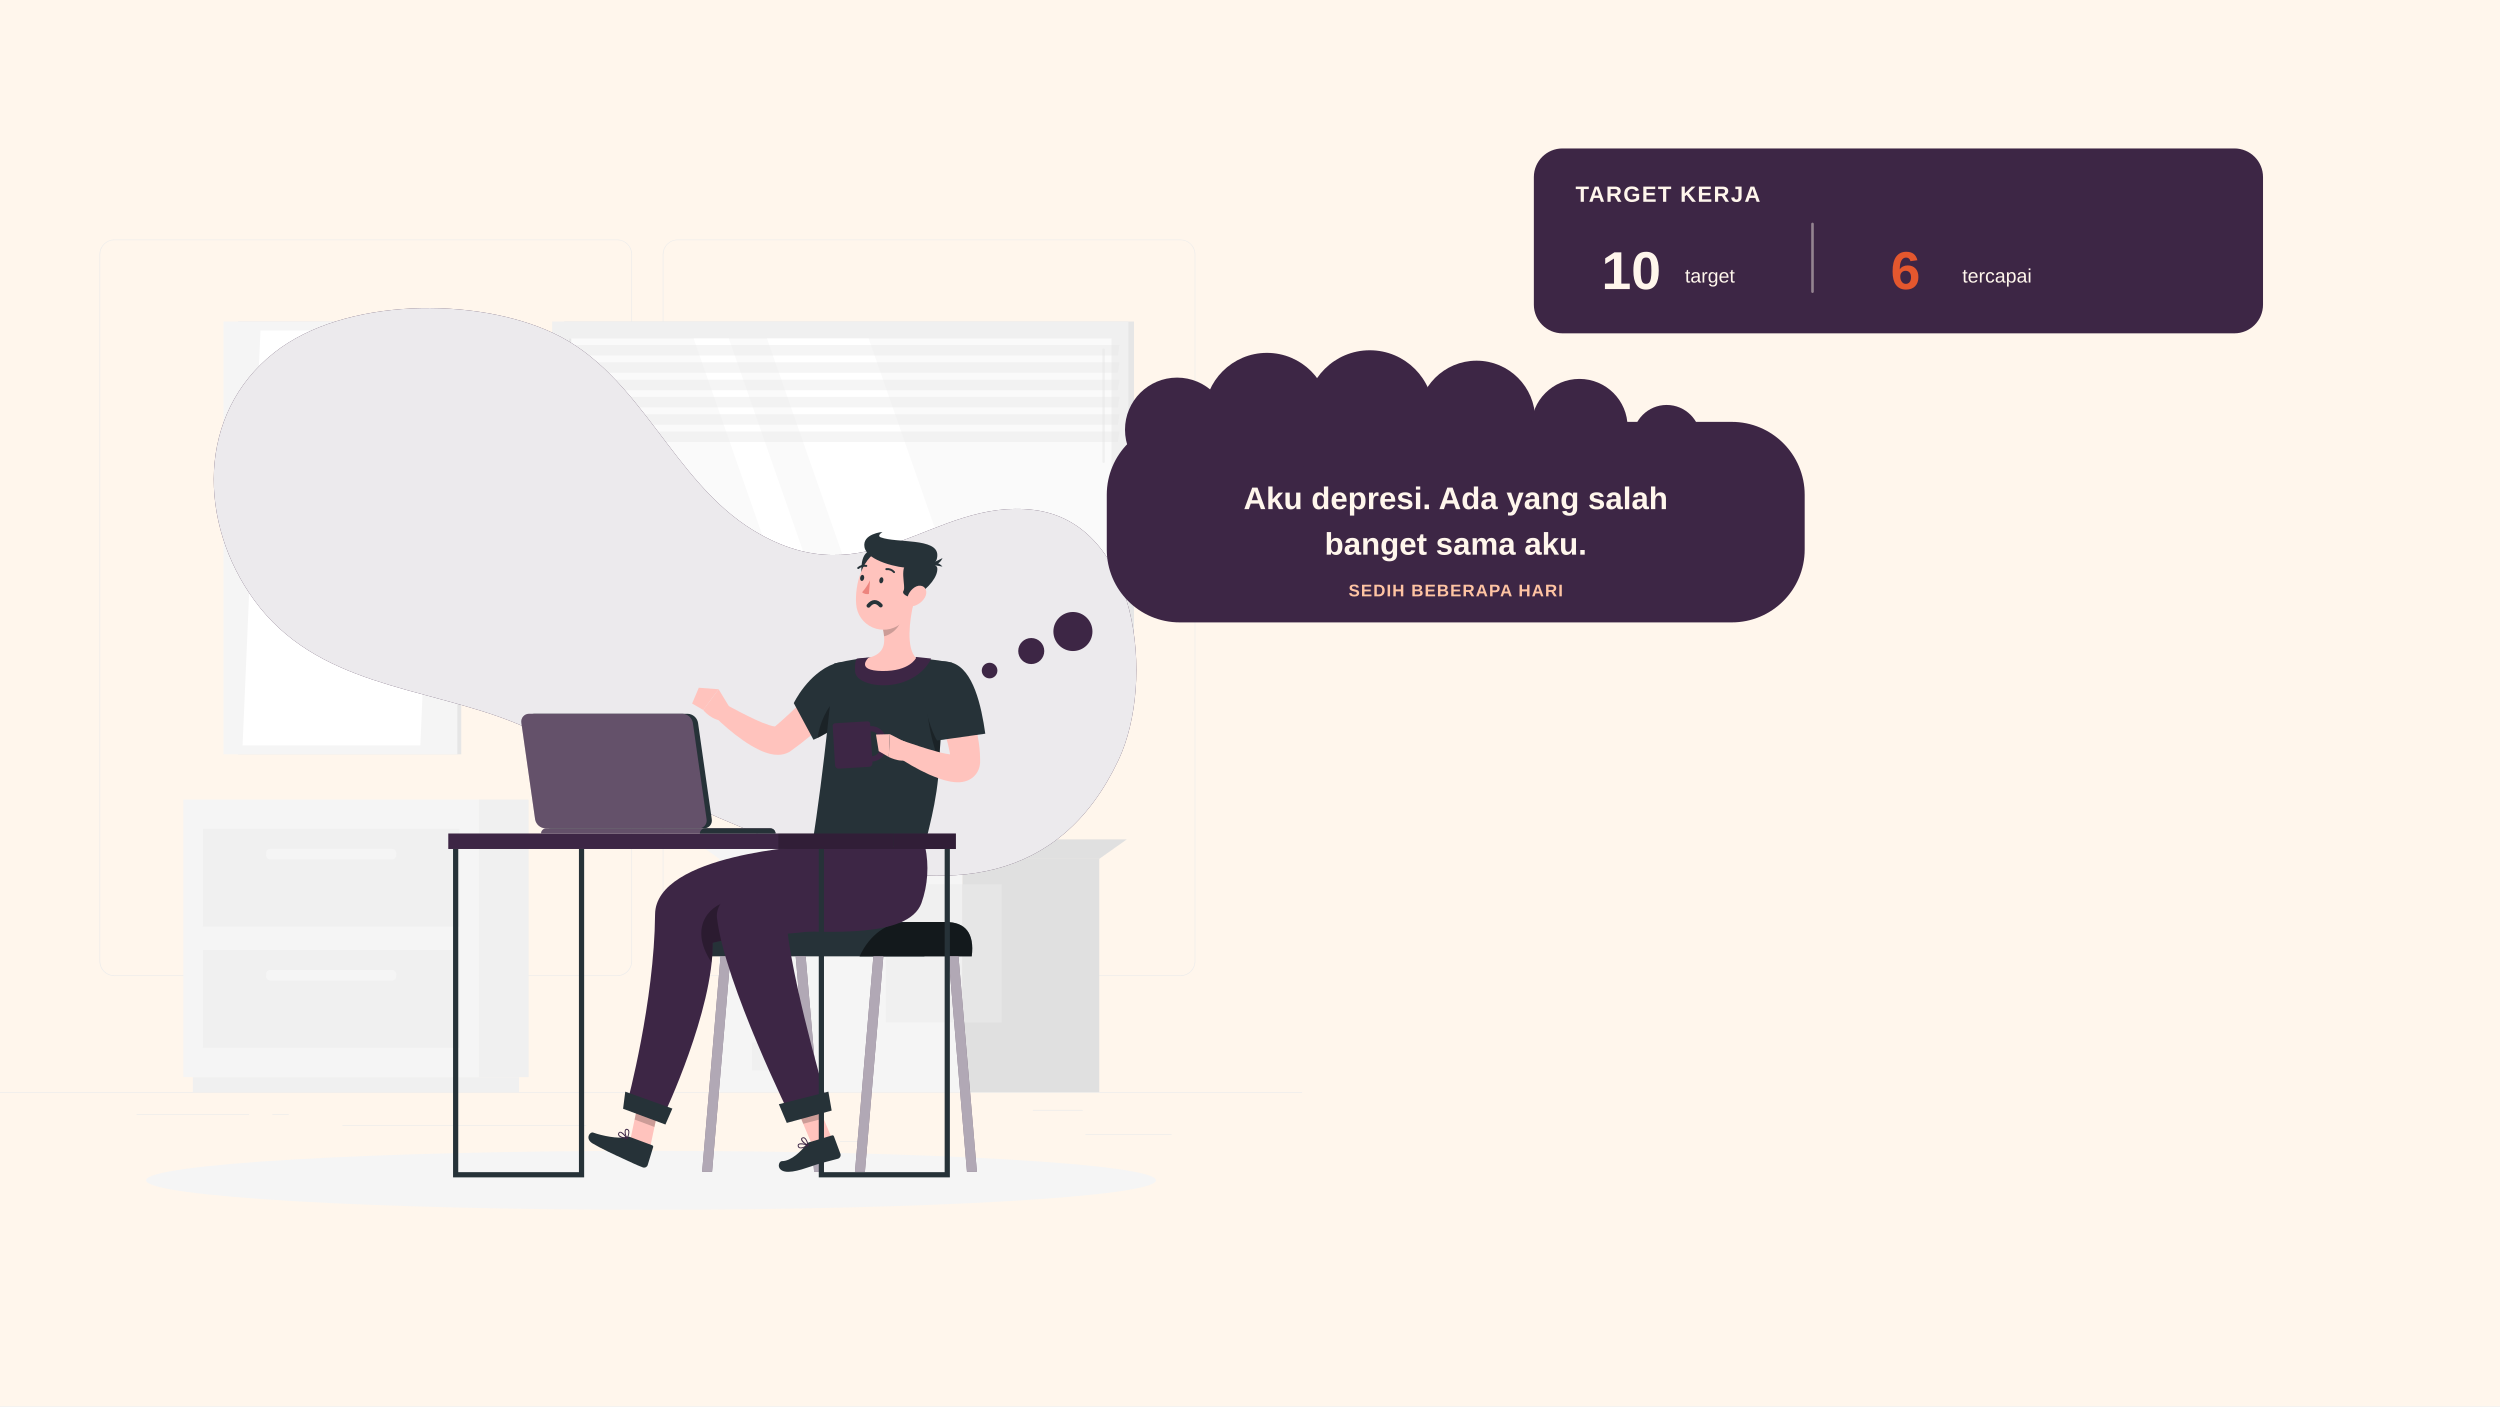
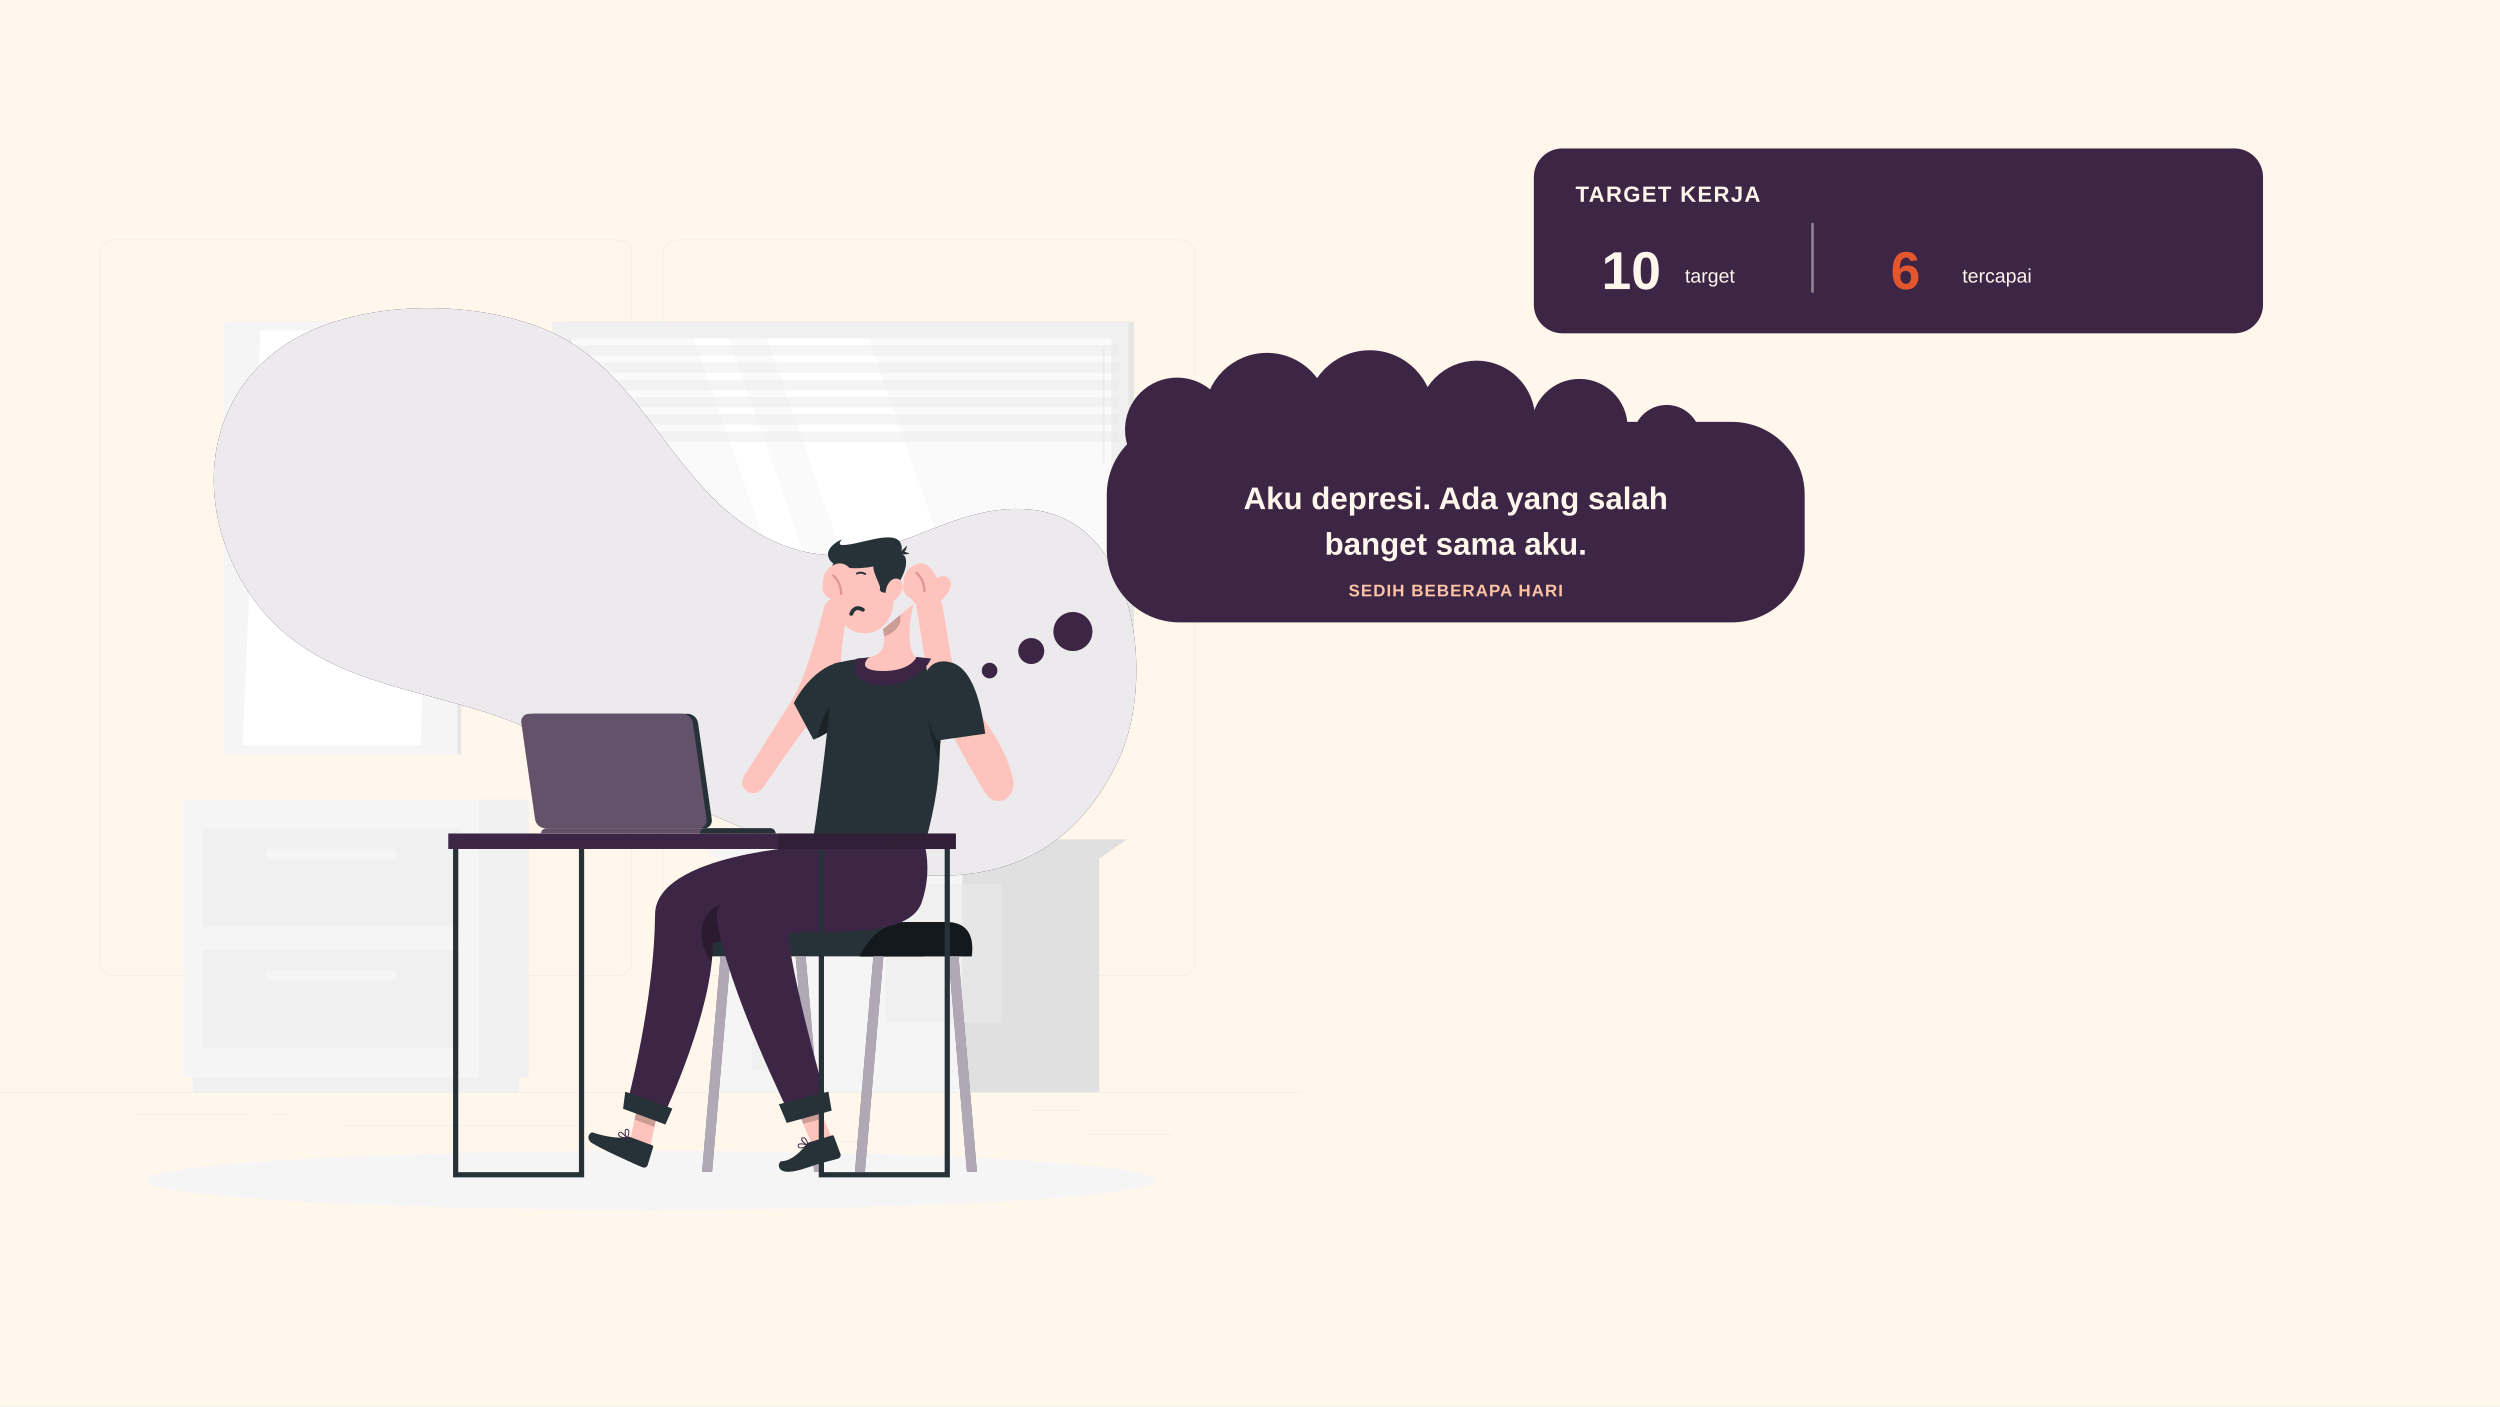
<svg xmlns="http://www.w3.org/2000/svg" width="1920" height="1080" viewBox="0 0 1920 1080" role="img" aria-labelledby="frame-title frame-desc" data-frame="4A">
  <rect x="0" y="0" width="1920" height="1080" fill="#FFF6EC" rx="0" id="scene-background" />
  <svg x="0" y="74" width="1000" height="1000" viewBox="0 0 500 500" preserveAspectRatio="xMidYMid meet" overflow="hidden" aria-label="Co-workers · Rafiki illustration, Storyset Rafiki">
    <g id="scoworkers-background-complete">
      <rect y="382.4" width="500" height="0.25" style="fill:#ebebeb" />
      <rect x="416.78" y="398.49" width="33.12" height="0.25" style="fill:#ebebeb" />
      <rect x="322.53" y="401.21" width="8.69" height="0.25" style="fill:#ebebeb" />
      <rect x="396.59" y="389.21" width="19.19" height="0.25" style="fill:#ebebeb" />
      <rect x="52.46" y="390.89" width="43.19" height="0.25" style="fill:#ebebeb" />
      <rect x="104.56" y="390.89" width="6.33" height="0.25" style="fill:#ebebeb" />
      <rect x="131.47" y="395.11" width="93.68" height="0.25" style="fill:#ebebeb" />
      <path d="M237,337.8H43.91a5.71,5.71,0,0,1-5.7-5.71V60.66A5.71,5.71,0,0,1,43.91,55H237a5.71,5.71,0,0,1,5.71,5.71V332.09A5.71,5.71,0,0,1,237,337.8ZM43.91,55.2a5.46,5.46,0,0,0-5.45,5.46V332.09a5.46,5.46,0,0,0,5.45,5.46H237a5.47,5.47,0,0,0,5.46-5.46V60.66A5.47,5.47,0,0,0,237,55.2Z" style="fill:#ebebeb" />
      <path d="M453.31,337.8H260.21a5.72,5.72,0,0,1-5.71-5.71V60.66A5.72,5.72,0,0,1,260.21,55h193.1A5.71,5.71,0,0,1,459,60.66V332.09A5.71,5.71,0,0,1,453.31,337.8ZM260.21,55.2a5.47,5.47,0,0,0-5.46,5.46V332.09a5.47,5.47,0,0,0,5.46,5.46h193.1a5.47,5.47,0,0,0,5.46-5.46V60.66a5.47,5.47,0,0,0-5.46-5.46Z" style="fill:#ebebeb" />
      <rect x="216.67" y="86.47" width="218.79" height="122.22" transform="translate(652.13 295.16) rotate(180)" style="fill:#e6e6e6" />
      <rect x="212.03" y="86.47" width="221.26" height="122.22" transform="translate(645.32 295.16) rotate(180)" style="fill:#f0f0f0" />
      <rect x="216.67" y="208.69" width="218.79" height="8.62" transform="translate(652.13 426) rotate(180)" style="fill:#e6e6e6" />
      <rect x="204.3" y="208.69" width="221.26" height="8.62" transform="translate(629.86 426) rotate(180)" style="fill:#f0f0f0" />
      <rect x="268.04" y="43.45" width="109.23" height="208.27" transform="translate(470.24 -175.08) rotate(90)" style="fill:#fafafa" />
      <polygon points="371.68 202.19 333.55 92.96 294.52 92.96 332.65 202.19 371.68 202.19" style="fill:#fff" />
      <path d="M423.78,140.77a.47.47,0,0,0,.47-.47V97.19a.47.47,0,0,0-.93,0V140.3A.47.47,0,0,0,423.78,140.77Z" style="fill:#f0f0f0" />
      <polygon points="317.99 202.19 279.85 92.96 266.35 92.96 304.49 202.19 317.99 202.19" style="fill:#fff" />
      <rect x="164.32" y="147.17" width="109.23" height="0.82" transform="translate(366.52 -71.36) rotate(90)" style="fill:#e6e6e6" />
      <polygon points="210.49 99.51 429.28 99.51 429.88 95.49 211.09 95.49 210.49 99.51" style="fill:#e6e6e6;opacity:0.4" />
      <polygon points="210.49 106.16 429.28 106.16 429.88 102.13 211.09 102.13 210.49 106.16" style="fill:#e6e6e6;opacity:0.4" />
      <polygon points="210.49 112.8 429.28 112.8 429.88 108.78 211.09 108.78 210.49 112.8" style="fill:#e6e6e6;opacity:0.4" />
      <polygon points="210.49 119.44 429.28 119.44 429.88 115.42 211.09 115.42 210.49 119.44" style="fill:#e6e6e6;opacity:0.4" />
      <polygon points="210.49 126.09 429.28 126.09 429.88 122.06 211.09 122.06 210.49 126.09" style="fill:#e6e6e6;opacity:0.4" />
      <polygon points="210.49 132.73 429.28 132.73 429.88 128.71 211.09 128.71 210.49 132.73" style="fill:#e6e6e6;opacity:0.4" />
      <rect x="369.52" y="292.8" width="52.6" height="89.59" style="fill:#e0e0e0" />
      <polygon points="422.12 292.8 369.52 292.8 380.08 285.33 432.68 285.33 422.12 292.8" style="fill:#e0e0e0" />
      <polygon points="318.25 285.33 265.65 285.33 276.21 292.8 328.81 292.8 318.25 285.33" style="fill:#f5f5f5" />
      <rect x="276.21" y="292.8" width="93.32" height="89.59" transform="translate(645.73 675.2) rotate(180)" style="fill:#f5f5f5" />
      <rect x="340.16" y="302.54" width="29.36" height="53.13" transform="translate(709.69 658.2) rotate(180)" style="fill:#f0f0f0" />
      <rect x="288.78" y="350.03" width="10.72" height="10.72" transform="translate(588.28 710.77) rotate(180)" style="fill:#f0f0f0" />
      <rect x="288.78" y="363.3" width="10.72" height="10.72" transform="translate(588.28 737.31) rotate(180)" style="fill:#f0f0f0" />
      <rect x="300.95" y="350.03" width="10.72" height="10.72" transform="translate(612.62 710.77) rotate(180)" style="fill:#f0f0f0" />
      <rect x="300.95" y="363.3" width="10.72" height="10.72" transform="translate(612.62 737.31) rotate(180)" style="fill:#f0f0f0" />
      <rect x="369.52" y="302.54" width="15.15" height="53.13" style="fill:#e6e6e6" />
      <rect x="183.92" y="270.03" width="19.09" height="106.58" transform="translate(386.92 646.64) rotate(180)" style="fill:#f0f0f0" />
      <rect x="74.06" y="376.61" width="125.28" height="5.79" transform="translate(273.39 759.01) rotate(180)" style="fill:#f0f0f0" />
      <rect x="70.39" y="270.03" width="113.53" height="106.58" style="fill:#f5f5f5" />
      <rect x="77.89" y="281.28" width="98.52" height="37.57" style="fill:#f0f0f0" />
      <rect x="77.89" y="327.79" width="98.52" height="37.57" style="fill:#f0f0f0" />
      <rect x="102.15" y="288.93" width="50" height="4.11" rx="1.69" transform="translate(254.31 581.97) rotate(180)" style="fill:#f5f5f5" />
      <rect x="102.15" y="335.44" width="50" height="4.11" rx="1.69" transform="translate(254.31 675) rotate(180)" style="fill:#f5f5f5" />
      <rect x="91.43" y="86.47" width="85.69" height="166.2" transform="translate(268.55 339.13) rotate(180)" style="fill:#e6e6e6" />
      <rect x="85.82" y="86.47" width="89.79" height="166.2" transform="translate(261.43 339.13) rotate(180)" style="fill:#f5f5f5" />
      <polygon points="161.41 249.23 168.29 89.91 100.02 89.91 93.15 249.23 161.41 249.23" style="fill:#fff" />
    </g>
    <g id="scoworkers-background-simple">
      <path d="M289.46,166.76c-31.4-19-43.22-60-77-75.85-29.7-14-80.39-13.67-107.18,7.51-29.87,23.63-29.22,65.48-7.59,95.14,23.8,32.64,64.46,33.05,98.71,46.47,60,23.51,187.36,111.68,233.12,14.79,14.2-30.07,7.73-91.08-32.58-96C358.18,154.06,333.66,193.5,289.46,166.76Z" style="fill:#3D2645" />
      <path d="M289.46,166.76c-31.4-19-43.22-60-77-75.85-29.7-14-80.39-13.67-107.18,7.51-29.87,23.63-29.22,65.48-7.59,95.14,23.8,32.64,64.46,33.05,98.71,46.47,60,23.51,187.36,111.68,233.12,14.79,14.2-30.07,7.73-91.08-32.58-96C358.18,154.06,333.66,193.5,289.46,166.76Z" style="fill:#fff;opacity:0.9" />
    </g>
    <g id="scoworkers-Shadow">
      <ellipse id="scoworkers-path" cx="250" cy="416.24" rx="193.89" ry="11.32" style="fill:#f5f5f5" />
    </g>
    <g id="scoworkers-character-2">
      <path d="M355,330.22H265.85c3.75-8.16,10.57-13.16,17.94-13.16H349Z" style="fill:#263238" />
      <polygon points="312.62 412.97 316.45 412.97 309.37 330.21 305.54 330.21 312.62 412.97" style="fill:#3D2645" />
      <polygon points="312.62 412.97 316.45 412.97 309.37 330.21 305.54 330.21 312.62 412.97" style="fill:#fff;opacity:0.6" />
      <polygon points="273.44 412.97 269.61 412.97 276.69 330.21 280.52 330.21 273.44 412.97" style="fill:#3D2645" />
      <polygon points="273.44 412.97 269.61 412.97 276.69 330.21 280.52 330.21 273.44 412.97" style="fill:#fff;opacity:0.6" />
      <path d="M373.15,330.22H330.09c3.75-8.16,10.56-13.16,17.93-13.16h15.24c7.37,0,11,4.25,9.89,13.16Z" style="fill:#263238" />
      <path d="M373.15,330.22H330.09c3.75-8.16,10.56-13.16,17.93-13.16h15.24c7.37,0,11,4.25,9.89,13.16Z" style="opacity:0.5" />
      <polygon points="371.31 412.97 375.14 412.97 368.06 330.21 364.23 330.21 371.31 412.97" style="fill:#3D2645" />
      <polygon points="371.31 412.97 375.14 412.97 368.06 330.21 364.23 330.21 371.31 412.97" style="fill:#fff;opacity:0.6" />
      <polygon points="332.13 412.97 328.3 412.97 335.38 330.21 339.21 330.21 332.13 412.97" style="fill:#3D2645" />
      <polygon points="332.13 412.97 328.3 412.97 335.38 330.21 339.21 330.21 332.13 412.97" style="fill:#fff;opacity:0.6" />
      <polygon points="249.41 404.77 241.78 401.92 245.71 383.31 253.33 386.16 249.41 404.77" style="fill:#ffc3bd" />
      <path d="M241.88,399.59l8.55,3.19a.58.58,0,0,1,.38.73l-2.11,6.92a1.44,1.44,0,0,1-1.84.86c-3-1.16-4.15-1.79-7.8-3.46-2.25-1-8.68-4-11.58-5.79s-1-4.62.35-4.11c3.29,1.19,9.78,2.52,12.56,1.64A2.3,2.3,0,0,1,241.88,399.59Z" style="fill:#263238" />
      <polygon points="253.33 386.16 245.7 383.32 243.69 392.91 251.31 395.76 253.33 386.16" style="opacity:0.2" />
      <path d="M311.69,287.77s-59.95,3.05-60.14,26.36c-.28,33.51-10.61,72.05-10.61,72.05l14.15,4.64s18.78-39.63,18.6-65.79c16.44-4.64,59.14-1.62,64.17-15.24a44.79,44.79,0,0,0,1.89-22Z" style="fill:#3D2645" />
      <path d="M280.86,309.17s1.5,6.73,2.55,14.11a66.18,66.18,0,0,0-9.73,1.75,67.06,67.06,0,0,1-.41,7.61C263.49,318.06,274,309.17,280.86,309.17Z" style="opacity:0.3" />
      <polygon points="255.52 394.82 239.26 388.76 240.1 382.2 258.19 388.69 255.52 394.82" style="fill:#263238" />
      <path d="M238.68,399.91a10.65,10.65,0,0,0,2.13.48.18.18,0,0,0,.19-.09.17.17,0,0,0,0-.2c-.18-.26-1.78-2.54-2.85-2.52a.68.68,0,0,0-.6.35,1,1,0,0,0-.14,1A2.21,2.21,0,0,0,238.68,399.91Zm1.74,0c-1.46-.23-2.45-.65-2.67-1.14a.66.66,0,0,1,.11-.68.3.3,0,0,1,.28-.17C238.72,398,239.75,399.06,240.42,400Z" style="fill:#3D2645" />
      <path d="M240.77,400.38a.14.14,0,0,0,.09,0,.21.21,0,0,0,.15-.11c0-.09,1-2.21.54-3.24a1,1,0,0,0-.66-.53.73.73,0,0,0-.85.3c-.48.76.06,2.78.65,3.51A.16.16,0,0,0,240.77,400.38Zm.11-3.47a.51.51,0,0,1,.32.29c.3.62-.11,1.89-.4,2.61-.45-.81-.76-2.3-.44-2.8a.35.35,0,0,1,.44-.13Z" style="fill:#3D2645" />
-       <path d="M331.16,226c-2.09,2.44-4.19,4.63-6.35,6.89s-4.37,4.4-6.66,6.51-4.62,4.19-7,6.19-4.92,3.94-7.52,5.8l-.44.31-.19.1a8.91,8.91,0,0,1-4.14,1.06,11.76,11.76,0,0,1-2.91-.32,21.7,21.7,0,0,1-4.21-1.48,44.58,44.58,0,0,1-6.53-3.85c-2-1.39-3.87-2.86-5.67-4.39S276,239.72,274.3,238l3.75-4.82,5.9,3.14c2,1,3.93,2,5.88,2.91a44.87,44.87,0,0,0,5.69,2.27,10.12,10.12,0,0,0,2.33.5c.28,0,.49,0,.48,0s-.3-.07-.86.21l-.62.41c2.2-1.84,4.36-3.79,6.5-5.77s4.24-4.06,6.33-6.15,4.15-4.22,6.19-6.36,4.1-4.34,6.05-6.42Z" style="fill:#ffc3bd" />
-       <path d="M280.43,235.08l-4.47-7.4L270,235.63s3.73,4.56,8.13,4Z" style="fill:#ffc3bd" />
-       <polygon points="268.34 227.09 265.77 233.16 270.04 235.63 275.96 227.68 268.34 227.09" style="fill:#ffc3bd" />
+       <path d="M324 225 C314 235 303 251 294 264 Q291 269 287 267 Q283 264 287 259 L304 232 C309 224 313 209 316 198 Q317 192 322 193 Q326 194 325 199 C323 213 322 220 324 225 Z" fill="#ffc3bd" />
      <path d="M320.32,217.87C310.19,221.61,304.81,233,304.81,233l7.56,14.07c7.25-3.05,16.8-10.43,19.56-15.11C336.17,224.8,328.23,215,320.32,217.87Z" style="fill:#263238" />
      <path d="M321.09,231.91c1.3-.69-.16,6-1.48,11.26a52.36,52.36,0,0,1-5.61,3.2C314.47,241.34,317.79,233.66,321.09,231.91Z" style="opacity:0.3" />
      <polygon points="319.83 401.05 311.86 402.69 304.43 385 312.39 383.36 319.83 401.05" style="fill:#ffc3bd" />
      <path d="M310.76,401.62,319.5,399a.57.57,0,0,1,.73.35l2.52,6.79a1.44,1.44,0,0,1-.94,1.8c-3.06.87-4.57,1.13-8.41,2.29-2.37.72-8.66,3.34-12,2.64s-2.55-4-1.07-4c3.5,0,7.56-4,9.23-6.36A2.34,2.34,0,0,1,310.76,401.62Z" style="fill:#263238" />
      <path d="M308.41,403.82a10.24,10.24,0,0,0,2-.91.19.19,0,0,0,.09-.18.18.18,0,0,0-.13-.16c-.3-.1-3-.94-3.8-.28a.71.71,0,0,0-.26.64,1.05,1.05,0,0,0,.52.92A2.24,2.24,0,0,0,308.41,403.82Zm1.41-1c-1.31.7-2.35,1-2.82.71a.66.66,0,0,1-.32-.61.29.29,0,0,1,.12-.31C307.25,402.23,308.74,402.5,309.82,402.8Z" style="fill:#3D2645" />
      <path d="M310.36,402.93a.18.18,0,0,0,.07-.05.18.18,0,0,0,.06-.17c0-.1-.53-2.39-1.54-2.91a.94.94,0,0,0-.85,0,.73.73,0,0,0-.49.75c.08.9,1.73,2.17,2.65,2.4Zm-2-2.84a.57.57,0,0,1,.44.05c.6.3,1.05,1.57,1.26,2.31-.85-.36-2-1.36-2.05-2,0-.11,0-.25.27-.36Z" style="fill:#3D2645" />
      <polygon points="312.39 383.36 304.43 385 308.44 394.53 316.23 392.48 312.39 383.36" style="opacity:0.2" />
      <path d="M332,287.83S273.2,298,275.33,315.57C278.4,340.92,304,392.72,304,392.72l14.53-3.3s-12.91-42.9-16.18-68.85c15.11,0,46.46,2.84,51.49-10.78a40.09,40.09,0,0,0,1.43-21.61Z" style="fill:#3D2645" />
      <polygon points="319.36 389.46 302.12 394.2 299.08 387.02 318.1 382.19 319.36 389.46" style="fill:#263238" />
      <path d="M311.74,288.18h43.48c.31-3.88,4.81-16.51,5.48-32.6A206.39,206.39,0,0,1,365,220.12l.6-2.62s-2.2-.45-5.36-.92c-2.62-.38-5.91-.77-9.13-.93a162.64,162.64,0,0,0-18.48,0c-2.84.27-5.62.74-7.83,1.17-2.83.57-4.5,1.05-4.5,1.05S316.45,259.67,311.74,288.18Z" style="fill:#263238" />
      <path d="M360.7,255.59A206.38,206.38,0,0,1,365,220.12c-2.9-.25-7.87,0-8.7,4.73C355.44,229.89,355.37,241.67,360.7,255.59Z" style="opacity:0.3" />
-       <path d="M368.61,223.59c1.11,2.5,2,4.85,2.85,7.31s1.64,4.92,2.31,7.45,1.3,5.09,1.75,7.75a48,48,0,0,1,.84,8.33v.9l0,.58a9,9,0,0,1-.18,1.27,8.07,8.07,0,0,1-.45,1.43,7.58,7.58,0,0,1-1.93,2.71,7.81,7.81,0,0,1-2.47,1.48,10.07,10.07,0,0,1-3.72.6,17.05,17.05,0,0,1-2.66-.27,27.21,27.21,0,0,1-4.31-1.17c-1.32-.47-2.57-1-3.79-1.51a82.6,82.6,0,0,1-13.49-7.75l2.85-5.4c4.59,1.55,9.27,3.18,13.78,4.36a32.63,32.63,0,0,0,6.31,1.18,5.35,5.35,0,0,0,1,0c.22,0,.35-.14-.06,0a2.47,2.47,0,0,0-.88.51,3.48,3.48,0,0,0-.88,1.19,2.43,2.43,0,0,0-.18.54,1.46,1.46,0,0,0-.07.34.52.52,0,0,0,0,.11v-.11l-.05-.39a49.81,49.81,0,0,0-1.21-6.44c-.55-2.21-1.22-4.47-1.93-6.71s-1.5-4.51-2.3-6.76-1.68-4.54-2.48-6.64Z" style="fill:#ffc3bd" />
+       <path d="M364 224 C376 235 386 249 389 262 Q390 267 386 270 Q381 272 378 267 C372 257 365 245 358 229 C355 219 354 207 352 197 Q351 192 356 191 Q361 191 362 196 C364 207 365 217 367 222 Z" fill="#ffc3bd" />
      <path d="M365.62,217.5c-7.91-2.5-13,3.82-10.79,14.8s5,15.06,5,15.06l18.52-2.62C376.84,234,373.73,220.06,365.62,217.5Z" style="fill:#263238" />
      <path d="M351.44,215.58l.4-.31,5.72.61s-2.33,6.08-10.62,9-18.34.51-18.58-4,.72-5,.72-5l4.73-.44.3.51Z" style="fill:#3D2645" />
      <path d="M350.73,194.93l-4.94,4.1-6.74,5.59a21.92,21.92,0,0,1,.43,2.72c.36,3.65-.58,7-6,8.25,0,0-5.29,4.94,5.28,5.08s13-5,13-5C347.81,211.73,349.36,200.88,350.73,194.93Z" style="fill:#ffc3bd" />
      <path d="M339.05,204.62a21.92,21.92,0,0,1,.43,2.72c2.51-.5,5.87-3.18,6.22-5.75a12.11,12.11,0,0,0,.09-2.56Z" style="opacity:0.2" />
-       <path d="M334.2,188.06c-.82.55-2.75-1.72-3.35-3.39-.14-2-.89-10.14,4.33-10.38,4.19-.19,8.68,1.7,8.53,3.68C343.51,180.37,340.9,183.63,334.2,188.06Z" style="fill:#263238" />
-       <path d="M352.77,186.36c-1.72,7.91-2.32,12.61-7,16.22a10.53,10.53,0,0,1-17-7.58c-.61-7.36,2.3-19.05,10.62-21.29A10.64,10.64,0,0,1,352.77,186.36Z" style="fill:#ffc3bd" />
-       <path d="M351.2,192.33c-.83.53-5.08-.72-4.33-2.33,1.33-1.53-2.31-10.2,2.78-11.39,4.08-1,10.13.62,10.28,2.6C360.15,184.22,357.09,188.56,351.2,192.33Z" style="fill:#263238" />
-       <path d="M349.7,181.13c-4.57,0-16.67-2.64-17.73-8-1-5.2,6.93-5.87,6.93-5.87s-2.39,1.44-.66,2.09c6,2.25,21.68.14,21.69,6.78C359.93,179.77,357.23,181.13,349.7,181.13Z" style="fill:#263238" />
-       <path d="M357.21,179.93c.12-.29,2.13-2.21,4.7.65A27.53,27.53,0,0,0,357.21,179.93Z" style="fill:#263238" />
-       <path d="M357.65,179.26c.19.24,2.68,1.49,4.3-2A28,28,0,0,1,357.65,179.26Z" style="fill:#263238" />
-       <path d="M355.2,192.34a7.22,7.22,0,0,1-3.94,3.26c-2.16.7-3.33-1.67-2.63-3.79.64-1.9,2.75-4.13,4.87-3.9S356.27,190.44,355.2,192.34Z" style="fill:#ffc3bd" />
-       <path d="M339.2,185.92c-.1.65-.52,1.13-.95,1.08s-.69-.62-.59-1.26.53-1.14.95-1.09S339.3,185.27,339.2,185.92Z" style="fill:#263238" />
-       <path d="M331.84,185c-.1.65-.52,1.14-.95,1.09s-.69-.62-.59-1.27.53-1.13.95-1.08S331.94,184.4,331.84,185Z" style="fill:#263238" />
-       <path d="M334.11,185.83a20.85,20.85,0,0,1-3.07,4.62,3.18,3.18,0,0,0,2.62.64Z" style="fill:#ed847e" />
-       <path d="M333.5,195.6 Q335.8,192.8 338.2,195.5" style="fill:none;stroke:#263238;stroke-width:1.5;stroke-linecap:round" />
-       <path d="M343.41,183.07a.56.56,0,0,0,.17-.09.38.38,0,0,0,0-.54,3.69,3.69,0,0,0-3.23-1.28.39.39,0,1,0,.13.76,2.93,2.93,0,0,1,2.53,1A.37.37,0,0,0,343.41,183.07Z" style="fill:#263238" />
-       <path d="M329.45,181.49a.38.38,0,0,0,.35-.07,3.24,3.24,0,0,1,2.74-.75.38.38,0,1,0,.21-.74h0a4,4,0,0,0-3.44.9.37.37,0,0,0-.05.54A.39.39,0,0,0,329.45,181.49Z" style="fill:#263238" />
-       <path d="M348.38,248.35l-6.68-3.43-.41,8.78s6.62,3.27,8-.28Z" style="fill:#ffc3bd" />
-       <path d="M334.19,241.83l-.06-1.07A1,1,0,0,0,333,240l-12.25.73a1,1,0,0,0-1,.93l.92,15.23a1.35,1.35,0,0,0,1.42,1.27l11.74-.71A1.34,1.34,0,0,0,335,256l0-.58c3.4-.2,5.88-3.35,5.65-7.16S337.59,241.62,334.19,241.83Zm.7,11.58-.58-9.57c2.1-.12,4,2,4.16,4.55S337,253.28,334.89,253.41Z" style="fill:#3D2645" />
-       <polygon points="336.37 245.06 337.42 251.43 341.29 253.7 341.7 244.93 336.37 245.06" style="fill:#ffc3bd" />
+       <path d="M334.2,188.06c-.82.55-2.75-1.72-3.35-3.39-.14-2-.89-10.14,4.33-10.38,4.19-.19,8.68,1.7,8.53,3.68C343.51,180.37,340.9,183.63,334.2,188.06Z" style="fill:#263238" transform="rotate(-18 340 218)" />
+       <path d="M352.77,186.36c-1.72,7.91-2.32,12.61-7,16.22a10.53,10.53,0,0,1-17-7.58c-.61-7.36,2.3-19.05,10.62-21.29A10.64,10.64,0,0,1,352.77,186.36Z" style="fill:#ffc3bd" transform="rotate(-18 340 218)" />
+       <path d="M351.2,192.33c-.83.53-5.08-.72-4.33-2.33,1.33-1.53-2.31-10.2,2.78-11.39,4.08-1,10.13.62,10.28,2.6C360.15,184.22,357.09,188.56,351.2,192.33Z" style="fill:#263238" transform="rotate(-18 340 218)" />
+       <path d="M349.7,181.13c-4.57,0-16.67-2.64-17.73-8-1-5.2,6.93-5.87,6.93-5.87s-2.39,1.44-.66,2.09c6,2.25,21.68.14,21.69,6.78C359.93,179.77,357.23,181.13,349.7,181.13Z" style="fill:#263238" transform="rotate(-18 340 218)" />
+       <path d="M357.21,179.93c.12-.29,2.13-2.21,4.7.65A27.53,27.53,0,0,0,357.21,179.93Z" style="fill:#263238" transform="rotate(-18 340 218)" />
+       <path d="M357.65,179.26c.19.24,2.68,1.49,4.3-2A28,28,0,0,1,357.65,179.26Z" style="fill:#263238" transform="rotate(-18 340 218)" />
+       <path d="M355.2,192.34a7.22,7.22,0,0,1-3.94,3.26c-2.16.7-3.33-1.67-2.63-3.79.64-1.9,2.75-4.13,4.87-3.9S356.27,190.44,355.2,192.34Z" style="fill:#ffc3bd" transform="rotate(-18 340 218)" />
+       <path d="M339.2,185.92c-.1.65-.52,1.13-.95,1.08s-.69-.62-.59-1.26.53-1.14.95-1.09S339.3,185.27,339.2,185.92Z" style="fill:#263238" transform="rotate(-18 340 218)" />
+       <path d="M331.84,185c-.1.65-.52,1.14-.95,1.09s-.69-.62-.59-1.27.53-1.13.95-1.08S331.94,184.4,331.84,185Z" style="fill:#263238" transform="rotate(-18 340 218)" />
+       <path d="M334.11,185.83a20.85,20.85,0,0,1-3.07,4.62,3.18,3.18,0,0,0,2.62.64Z" style="fill:#ed847e" transform="rotate(-18 340 218)" />
+       <path d="M333.5,195.6 Q335.8,192.8 338.2,195.5" style="fill:none;stroke:#263238;stroke-width:1.5;stroke-linecap:round" transform="rotate(-18 340 218)" />
+       <path d="M343.41,183.07a.56.56,0,0,0,.17-.09.38.38,0,0,0,0-.54,3.69,3.69,0,0,0-3.23-1.28.39.39,0,1,0,.13.76,2.93,2.93,0,0,1,2.53,1A.37.37,0,0,0,343.41,183.07Z" style="fill:#263238" transform="rotate(-18 340 218)" />
+       <path d="M329.45,181.49a.38.38,0,0,0,.35-.07,3.24,3.24,0,0,1,2.74-.75.38.38,0,1,0,.21-.74h0a4,4,0,0,0-3.44.9.37.37,0,0,0-.05.54A.39.39,0,0,0,329.45,181.49Z" style="fill:#263238" transform="rotate(-18 340 218)" />
+       <path d="M319 193 Q315 191 316 187 Q316 182 320 180 Q324 178 327 182 L329 185 Q332 183 334 186 Q335 189 331 193 Q327 198 323 198 Z" fill="#ffc3bd" />
+       <path d="M320 184 Q323 187 323 191" fill="none" stroke="#d4827d" stroke-width="0.9" stroke-linecap="round" stroke-linejoin="round" opacity="0.7" />
+       <path d="M354 194 Q350 192 351 188 Q351 183 355 181 Q359 179 362 183 L364 186 Q367 184 369 187 Q370 190 366 194 Q362 199 358 199 Z" fill="#ffc3bd" transform="translate(-4 -1)" />
+       <path d="M356 184 Q359 187 359 191" fill="none" stroke="#d4827d" stroke-width="0.9" stroke-linecap="round" stroke-linejoin="round" opacity="0.7" transform="translate(-4 -1)" />
    </g>
    <g id="scoworkers-Desk">
      <rect x="172.13" y="283.07" width="171.06" height="5.95" transform="translate(515.33 572.08) rotate(180)" style="fill:#3D2645" />
      <rect x="343.19" y="283.07" width="23.88" height="5.95" style="fill:#3D2645" />
      <rect x="298.89" y="283.07" width="68.19" height="5.95" style="opacity:0.2" />
      <polygon points="364.75 415.11 314.41 415.11 314.41 289.01 316.41 289.01 316.41 413.11 362.75 413.11 362.75 289.01 364.75 289.01 364.75 415.11" style="fill:#263238" />
      <polygon points="224.31 415.11 173.97 415.11 173.97 289.01 175.97 289.01 175.97 413.11 222.31 413.11 222.31 289.01 224.31 289.01 224.31 415.11" style="fill:#263238" />
      <path d="M209.77,281.09h86a2,2,0,0,1,2,2h-90A2,2,0,0,1,209.77,281.09Z" style="fill:#3D2645" />
      <path d="M209.77,281.09h86a2,2,0,0,1,2,2h-90A2,2,0,0,1,209.77,281.09Z" style="fill:#fff;opacity:0.2" />
      <path d="M270.71,281.09h25.11a2,2,0,0,1,2,2H268.74A2,2,0,0,1,270.71,281.09Z" style="fill:#263238" />
      <path d="M205.22,237.09h58.83a4.19,4.19,0,0,1,4,3.5l5.27,37a3,3,0,0,1-3,3.5H211.48a4.18,4.18,0,0,1-4-3.5l-5.27-37A3,3,0,0,1,205.22,237.09Z" style="fill:#263238" />
      <path d="M203.22,237.09h58.83a4.19,4.19,0,0,1,4,3.5l5.27,37a3,3,0,0,1-3,3.5H209.48a4.18,4.18,0,0,1-4-3.5l-5.27-37A3,3,0,0,1,203.22,237.09Z" style="fill:#3D2645" />
      <path d="M203.22,237.09h58.83a4.19,4.19,0,0,1,4,3.5l5.27,37a3,3,0,0,1-3,3.5H209.48a4.18,4.18,0,0,1-4-3.5l-5.27-37A3,3,0,0,1,203.22,237.09Z" style="fill:#fff;opacity:0.2" />
    </g>
  </svg>
  <g id="missed-target-card">
    <rect x="1178" y="114" width="560" height="142" fill="#3D2645" rx="22" />
    <text x="1210" y="155" fill="#FFF6EC" font-family="Arial, Helvetica, sans-serif" font-size="17" font-weight="700" text-anchor="start" letter-spacing="1.0">
      <tspan x="1210" dy="0">TARGET KERJA</tspan>
    </text>
    <text x="1230" y="222" fill="#FFF6EC" font-family="Arial, Helvetica, sans-serif" font-size="41" font-weight="700" text-anchor="start" letter-spacing="0">
      <tspan x="1230" dy="0">10</tspan>
    </text>
    <text x="1294" y="217" fill="#FFF6EC" font-family="Arial, Helvetica, sans-serif" font-size="15" font-weight="500" text-anchor="start" letter-spacing="0">
      <tspan x="1294" dy="0">target</tspan>
    </text>
    <text x="1452" y="222" fill="#E4572E" font-family="Arial, Helvetica, sans-serif" font-size="41" font-weight="700" text-anchor="start" letter-spacing="0">
      <tspan x="1452" dy="0">6</tspan>
    </text>
    <text x="1507" y="217" fill="#FFF6EC" font-family="Arial, Helvetica, sans-serif" font-size="15" font-weight="500" text-anchor="start" letter-spacing="0">
      <tspan x="1507" dy="0">tercapai</tspan>
    </text>
    <line x1="1392" y1="172" x2="1392" y2="224" stroke="#FFF6EC" stroke-width="2" stroke-linecap="round" opacity="0.45" />
  </g>
  <g id="raka-small-thought-cloud" data-role="animatable-thought-label">
    <rect x="850" y="324" width="536" height="154" fill="#3D2645" rx="56" />
    <circle cx="904" cy="330" r="40" fill="#3D2645" />
    <circle cx="973" cy="319" r="48" fill="#3D2645" />
    <circle cx="1052" cy="318" r="49" fill="#3D2645" />
    <circle cx="1134" cy="322" r="45" fill="#3D2645" />
    <circle cx="1213" cy="328" r="37" fill="#3D2645" />
    <circle cx="1280" cy="337" r="26" fill="#3D2645" />
    <circle cx="824" cy="485" r="15" fill="#3D2645" />
    <circle cx="792" cy="500" r="10" fill="#3D2645" />
    <circle cx="760" cy="515" r="6" fill="#3D2645" />
    <text x="1118" y="391" fill="#FFF6EC" font-family="Arial, Helvetica, sans-serif" font-size="24" font-weight="700" text-anchor="middle" letter-spacing="0">
      <tspan x="1118" dy="0">Aku depresi. Ada yang salah</tspan>
    </text>
    <text x="1118" y="426" fill="#FFF6EC" font-family="Arial, Helvetica, sans-serif" font-size="24" font-weight="700" text-anchor="middle" letter-spacing="0">
      <tspan x="1118" dy="0">banget sama aku.</tspan>
    </text>
    <text x="1118" y="458" fill="#FFC4A3" font-family="Arial, Helvetica, sans-serif" font-size="13" font-weight="700" text-anchor="middle" letter-spacing="0.8">
      <tspan x="1118" dy="0">SEDIH BEBERAPA HARI</tspan>
    </text>
  </g>
</svg>
